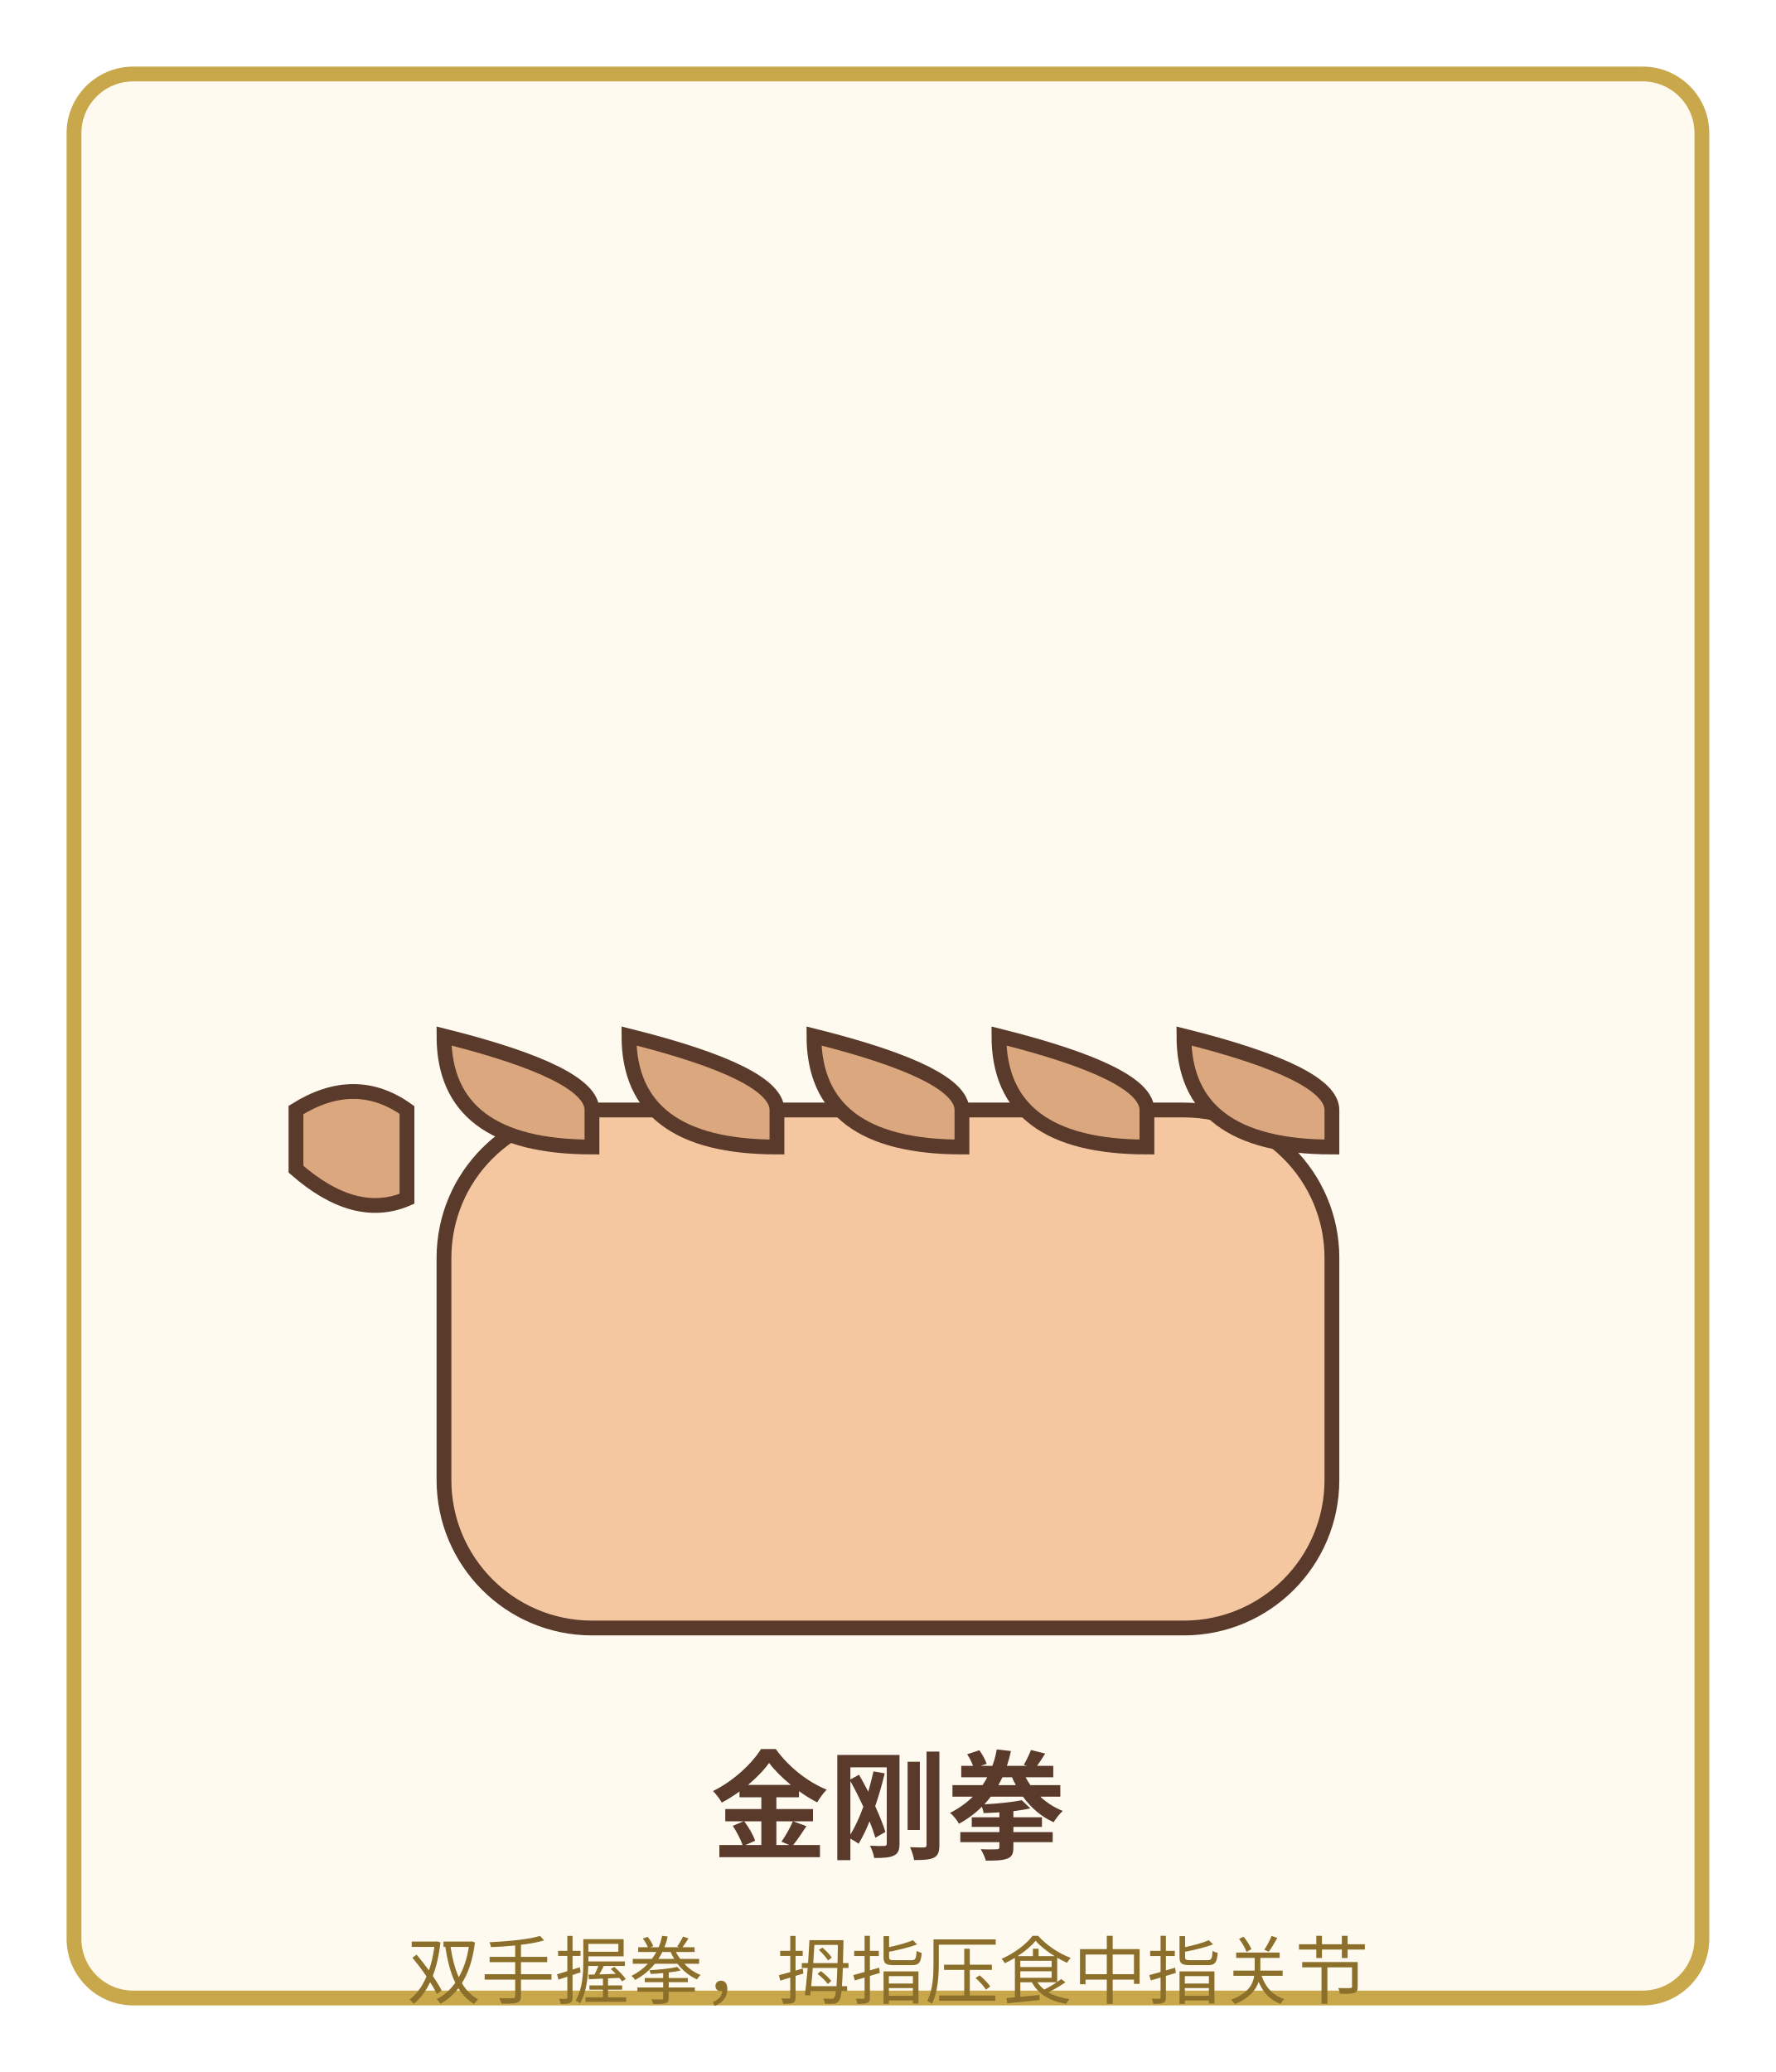
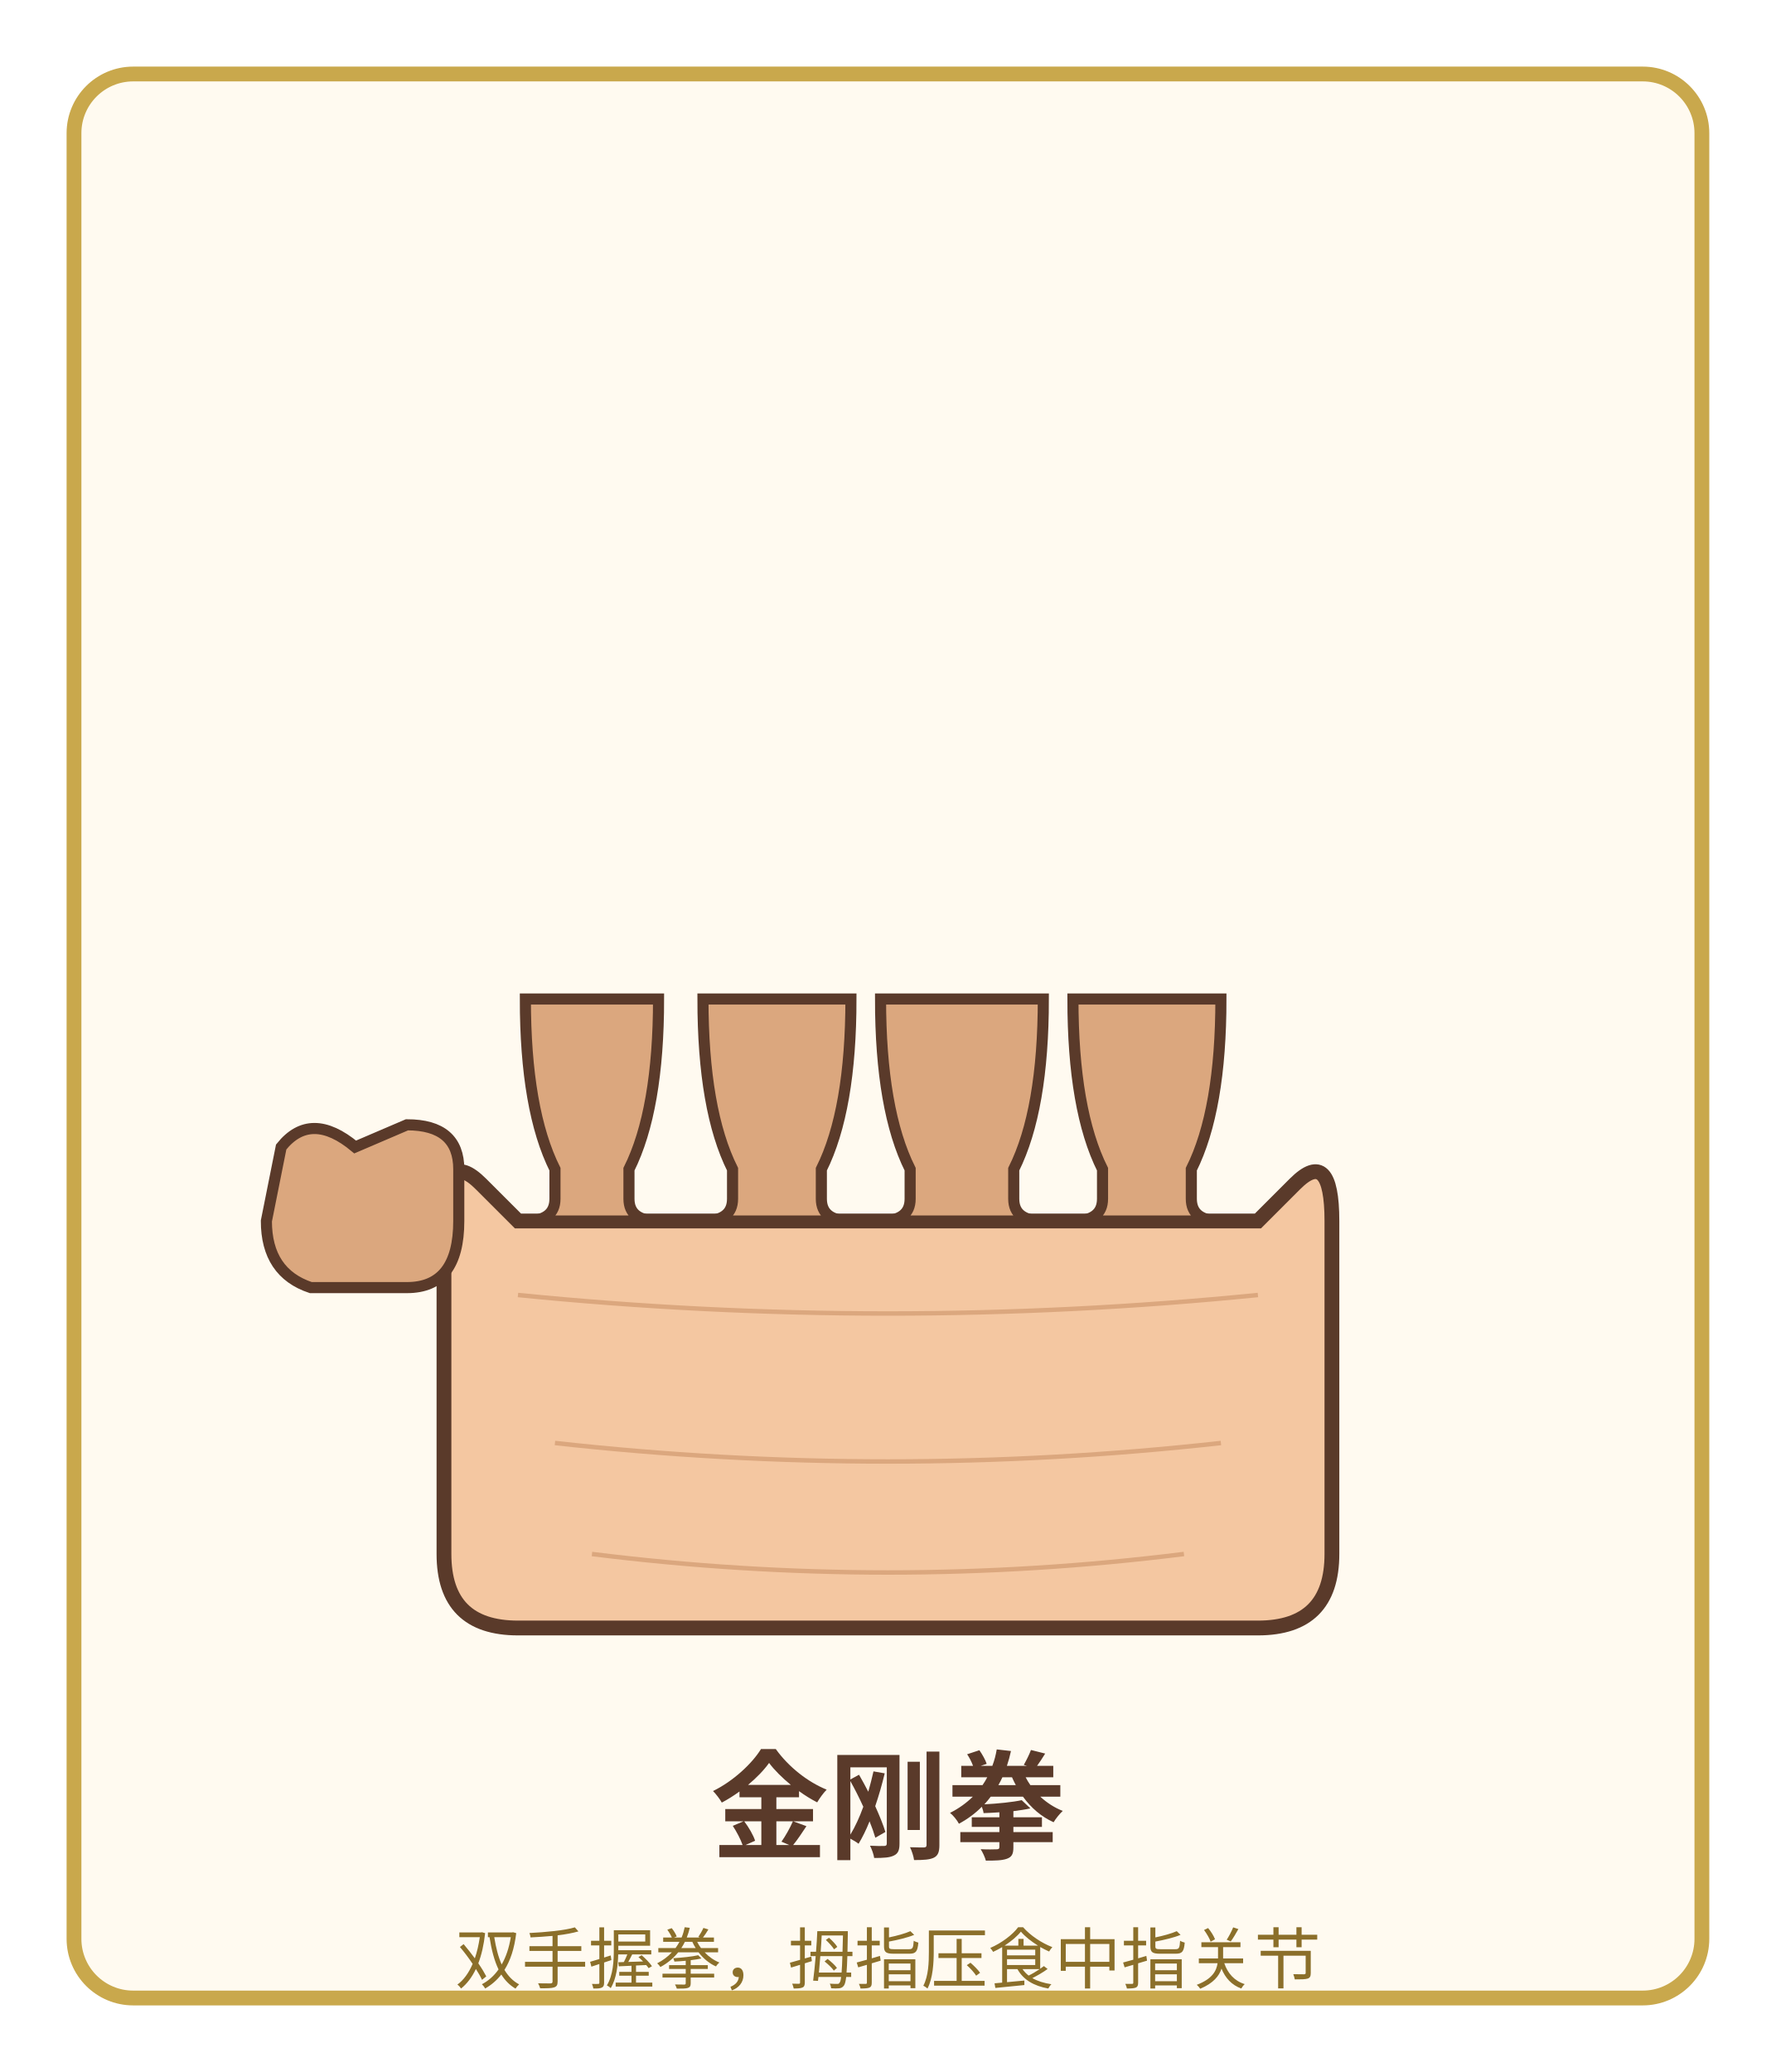
<svg xmlns="http://www.w3.org/2000/svg" viewBox="0 0 240 280" width="180">
  <rect x="10" y="10" width="220" height="260" fill="#fffaf0" stroke="#c9a84c" stroke-width="2" rx="8" />
-   <rect x="60" y="150" width="120" height="70" rx="20" fill="#f4c7a1" stroke="#5a3a2a" stroke-width="2" />
-   <path d="M 60 140 Q 60 155 80 155 L 80 150 Q 80 145 60 140 Z" fill="#dba77e" stroke="#5a3a2a" stroke-width="2" />
-   <path d="M 85 140 Q 85 155 105 155 L 105 150 Q 105 145 85 140 Z" fill="#dba77e" stroke="#5a3a2a" stroke-width="2" />
-   <path d="M 110 140 Q 110 155 130 155 L 130 150 Q 130 145 110 140 Z" fill="#dba77e" stroke="#5a3a2a" stroke-width="2" />
-   <path d="M 135 140 Q 135 155 155 155 L 155 150 Q 155 145 135 140 Z" fill="#dba77e" stroke="#5a3a2a" stroke-width="2" />
-   <path d="M 160 140 Q 160 155 180 155 L 180 150 Q 180 145 160 140 Z" fill="#dba77e" stroke="#5a3a2a" stroke-width="2" />
-   <path d="M 40 150 Q 48 145 55 150 L 55 162 Q 48 165 40 158 Z" fill="#dba77e" stroke="#5a3a2a" stroke-width="2" />
+   <path d="M 65 160 Q 60 155 60 165 L 60 210 Q 60 220 70 220 L 170 220 Q 180 220 180 210 L 180 165 Q 180 155 175 160 L 170 165 L 70 165 Z" fill="#f4c7a1" stroke="#5a3a2a" stroke-width="2" />
+   <path d="M 70 175 Q 120 180 170 175" fill="none" stroke="#dba77e" stroke-width="0.6" />
+   <path d="M 75 195 Q 120 200 165 195" fill="none" stroke="#dba77e" stroke-width="0.6" />
+   <path d="M 80 210 Q 120 215 160 210" fill="none" stroke="#dba77e" stroke-width="0.6" />
+   <path d="M 71 135 Q 71 150 75 158 L 75 162 Q 75 165 71 165 L 89 165 Q 85 165 85 162 L 85 158 Q 89 150 89 135 Z" fill="#dba77e" stroke="#5a3a2a" stroke-width="1.5" />
+   <path d="M 95 135 Q 95 150 99 158 L 99 162 Q 99 165 95 165 L 115 165 Q 111 165 111 162 L 111 158 Q 115 150 115 135 Z" fill="#dba77e" stroke="#5a3a2a" stroke-width="1.5" />
+   <path d="M 119 135 Q 119 150 123 158 L 123 162 Q 123 165 119 165 L 141 165 Q 137 165 137 162 L 137 158 Q 141 150 141 135 Z" fill="#dba77e" stroke="#5a3a2a" stroke-width="1.5" />
+   <path d="M 145 135 Q 145 150 149 158 L 149 162 Q 149 165 145 165 L 165 165 Q 161 165 161 162 L 161 158 Q 165 150 165 135 Z" fill="#dba77e" stroke="#5a3a2a" stroke-width="1.5" />
+   <path d="M 48 155 Q 42 150 38 155 L 36 165 Q 36 172 42 174 L 55 174 Q 62 174 62 165 L 62 158 Q 62 152 55 152 Z" fill="#dba77e" stroke="#5a3a2a" stroke-width="1.5" />
  <text x="120" y="250" text-anchor="middle" font-size="16" font-family="'Noto Serif SC',serif" font-weight="bold" fill="#5a3a2a">金刚拳</text>
-   <text x="120" y="270" text-anchor="middle" font-size="10" font-family="'Noto Serif SC',serif" fill="#8b6f2a">双手握拳，拇指压食中指关节</text>
+   <text x="120" y="268" text-anchor="middle" font-size="9" font-family="'Noto Serif SC',serif" fill="#8b6f2a">双手握拳，拇指压食中指关节</text>
</svg>
